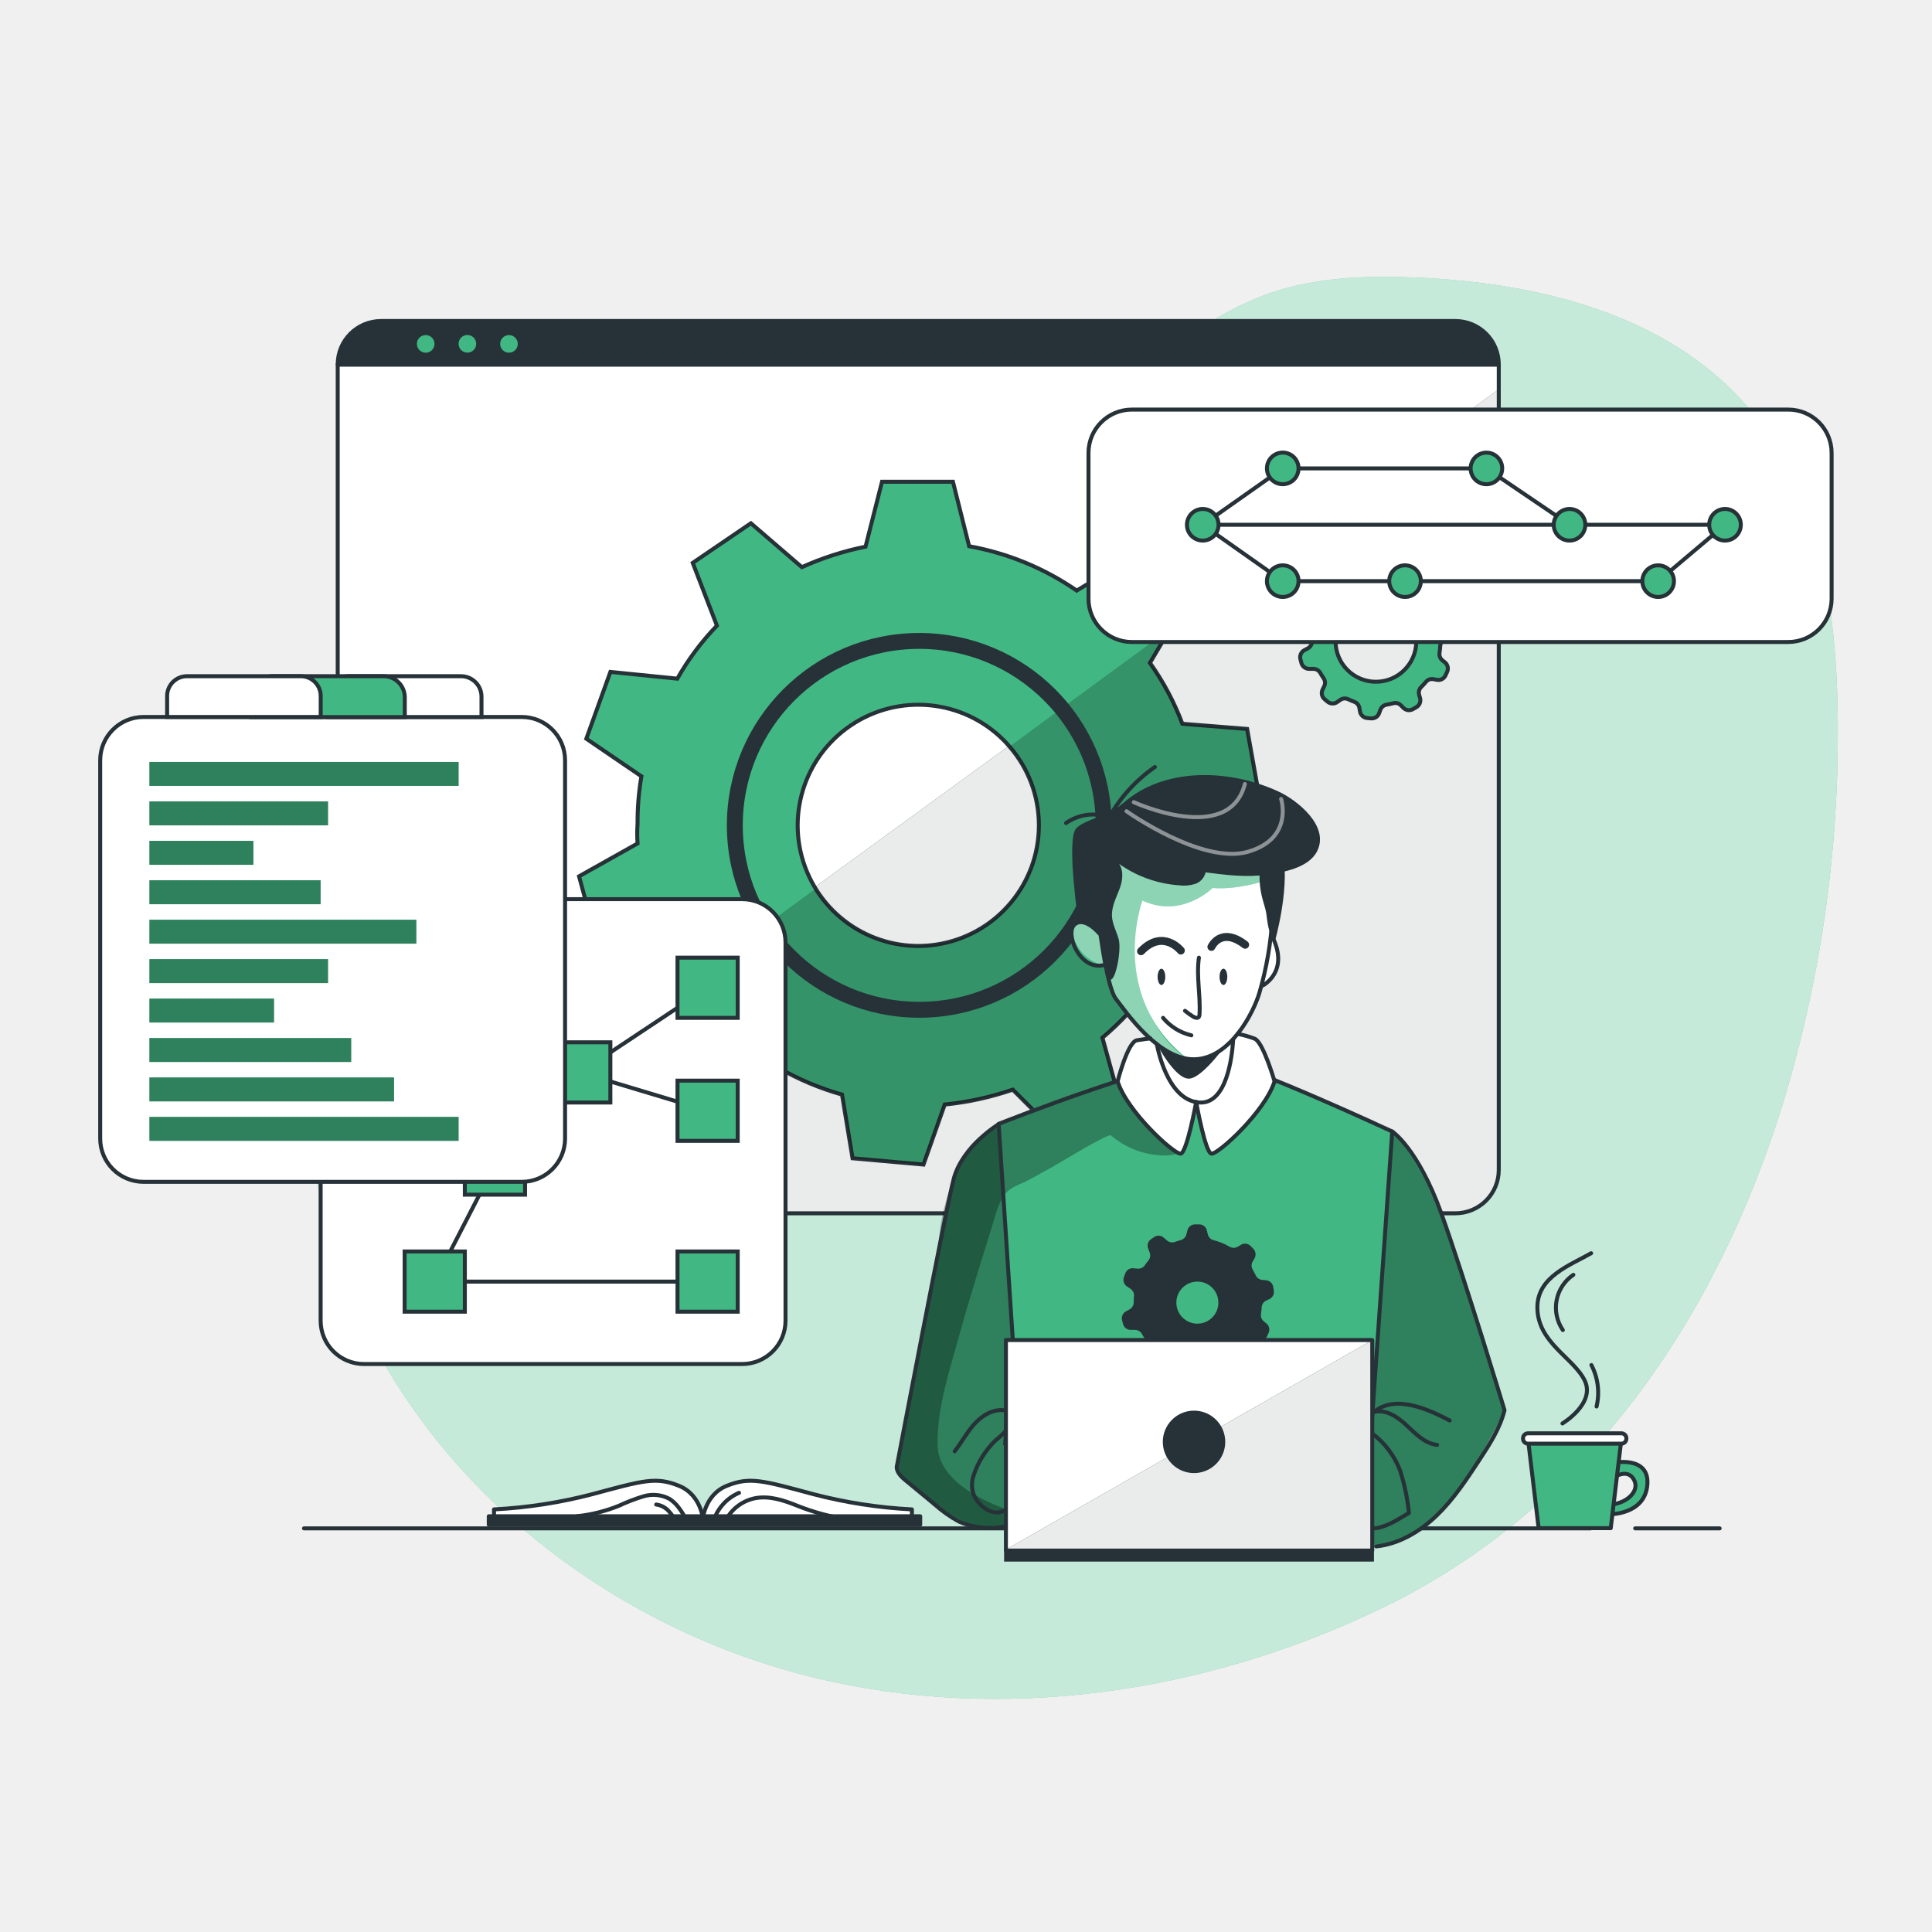
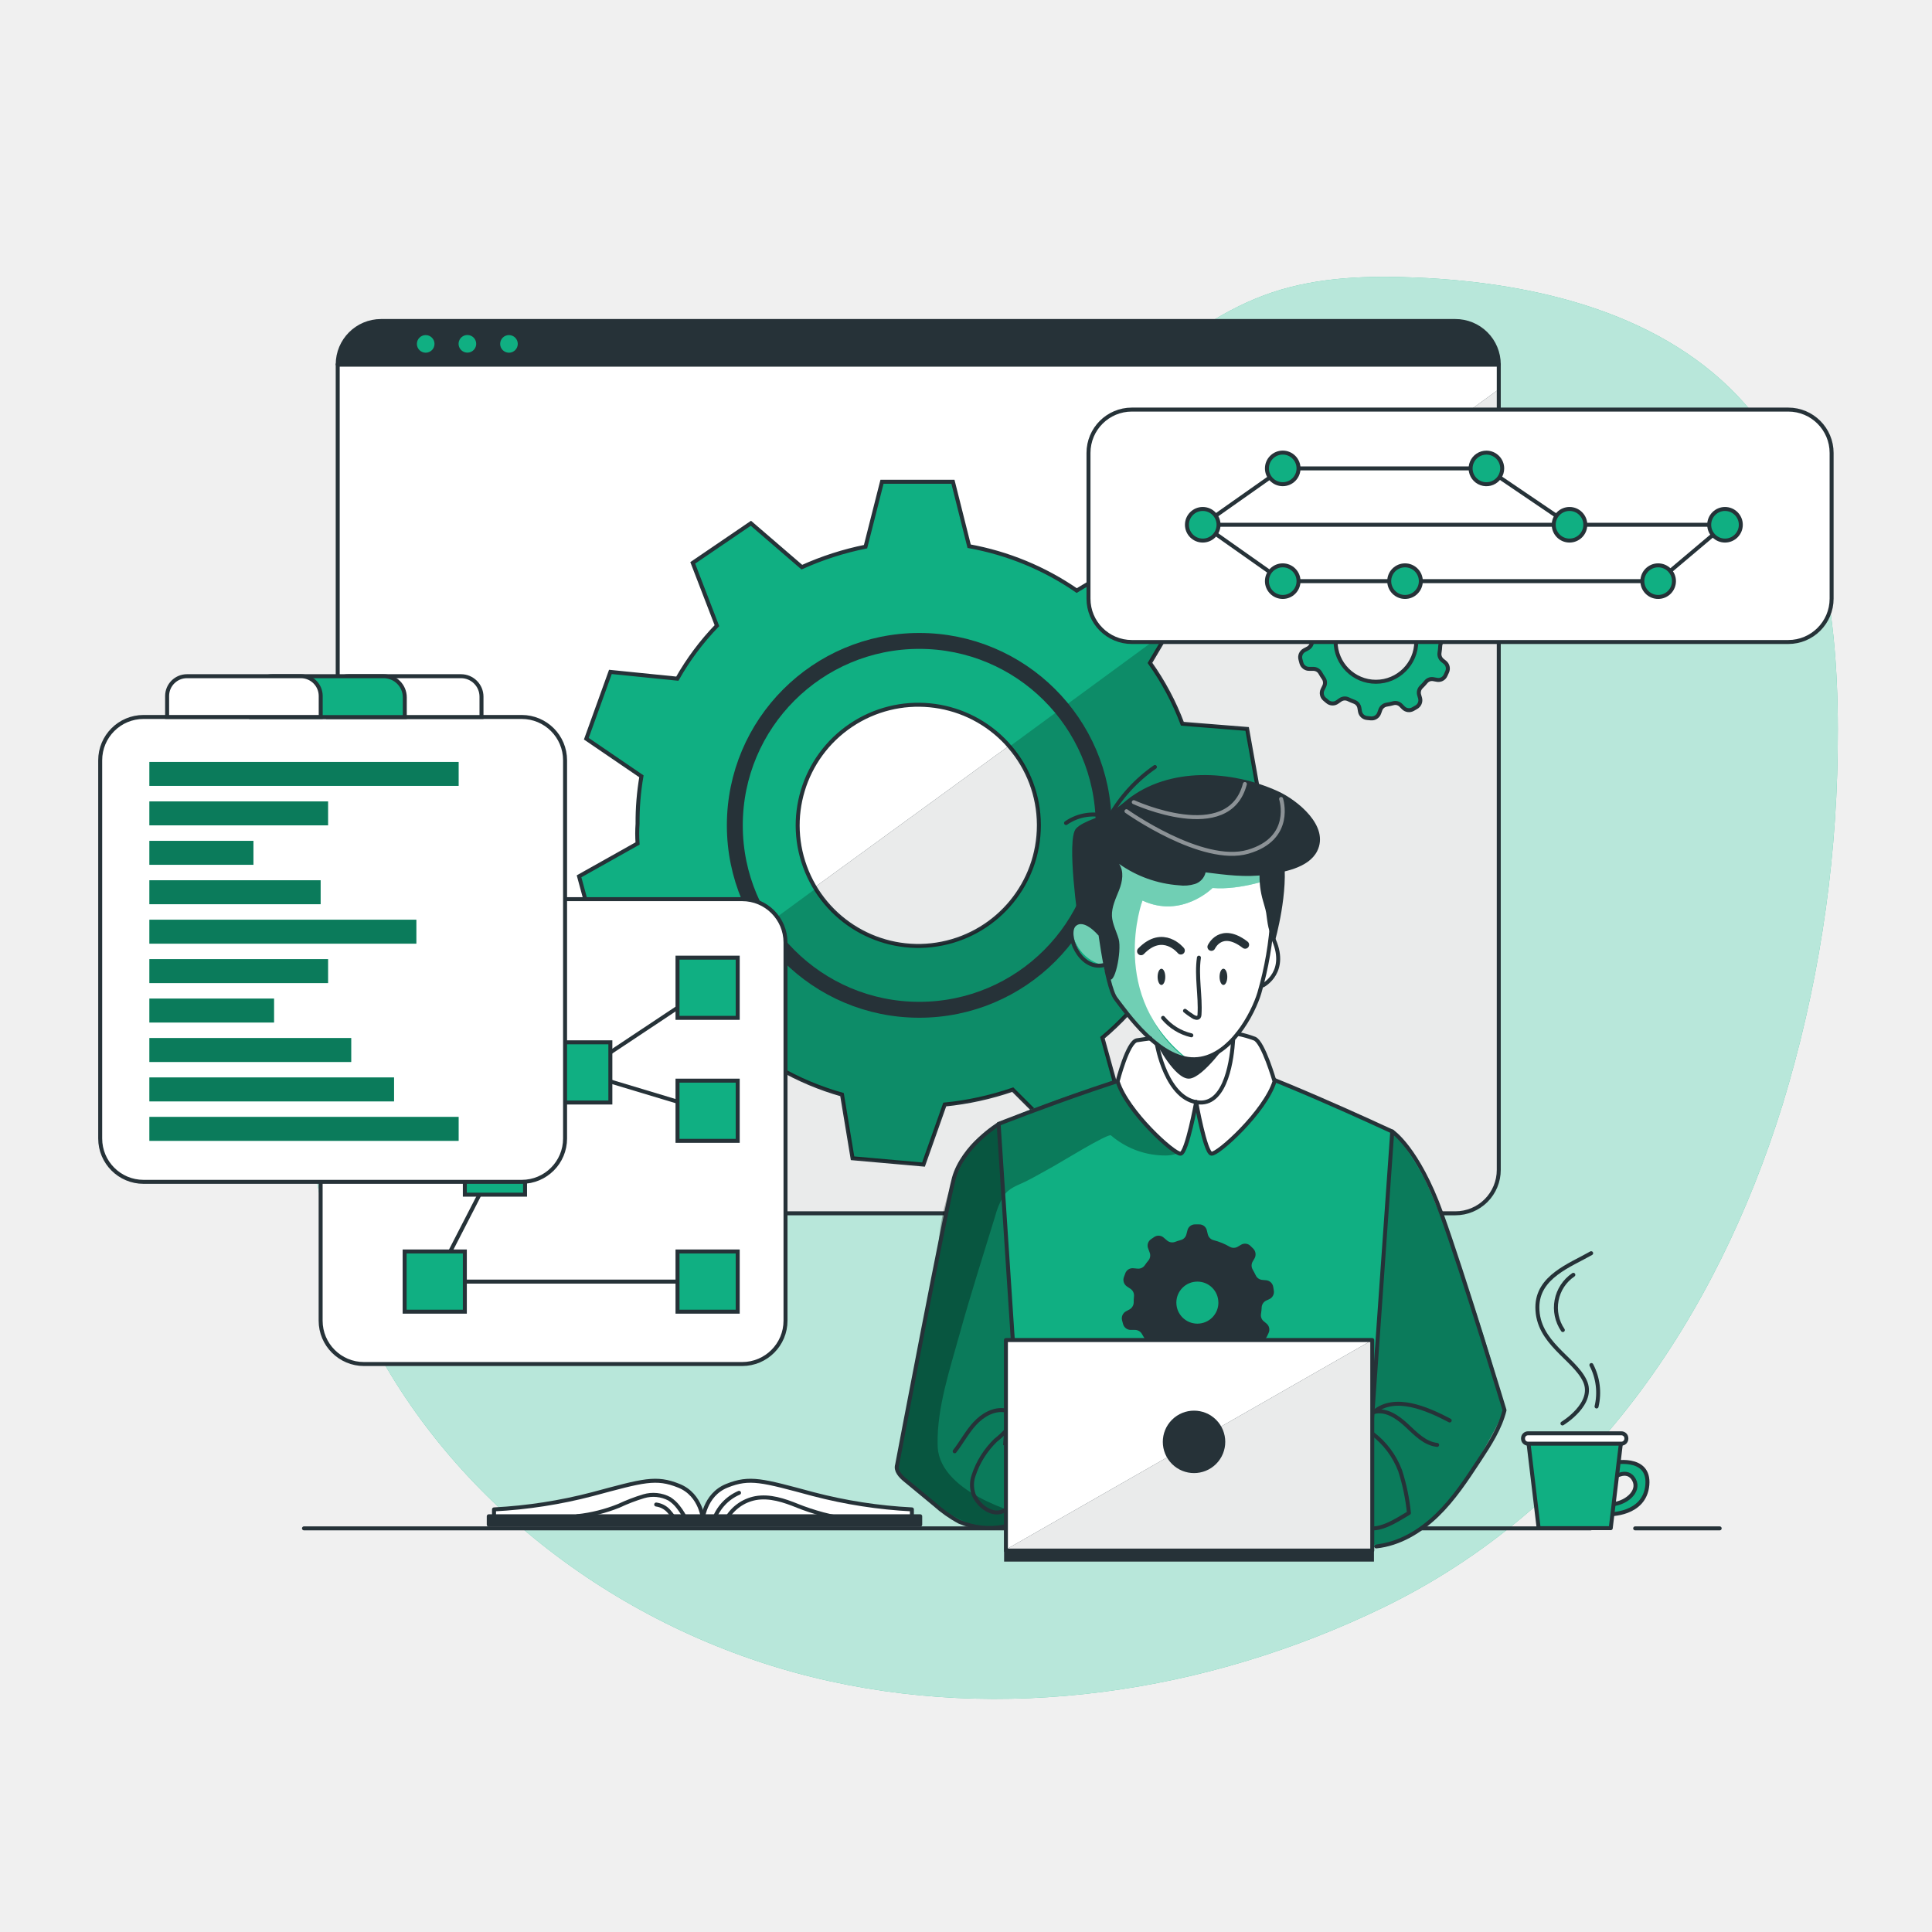
<svg xmlns="http://www.w3.org/2000/svg" viewBox="0 0 500 500">
  <g id="freepik--background-simple--inject-274">
-     <path d="M461.29,286a327.12,327.12,0,0,0,14.3-91.28c.5-31.86-3-66.31-24-90.19-20.62-23.35-53.71-31.33-84.84-32.69-12.61-.54-25.49-.18-37.46,3.82-24.17,8.08-41.11,29.51-62.55,43.29-41.39,26.6-97.31,23.45-137.1,52.39a114.69,114.69,0,0,0-26.24,27.15c-29,41.55-31.27,99.11-9.13,144.69S160.88,421.84,210.09,434,312.4,438.13,358,416C411.13,390.21,444.22,340.84,461.29,286Z" style="fill:#41B883" />
+     <path d="M461.29,286a327.12,327.12,0,0,0,14.3-91.28c.5-31.86-3-66.31-24-90.19-20.62-23.35-53.71-31.33-84.84-32.69-12.61-.54-25.49-.18-37.46,3.82-24.17,8.08-41.11,29.51-62.55,43.29-41.39,26.6-97.31,23.45-137.1,52.39a114.69,114.69,0,0,0-26.24,27.15c-29,41.55-31.27,99.11-9.13,144.69S160.88,421.84,210.09,434,312.4,438.13,358,416C411.13,390.21,444.22,340.84,461.29,286Z" style="fill:#10AF82" />
    <path d="M461.29,286a327.12,327.12,0,0,0,14.3-91.28c.5-31.86-3-66.31-24-90.19-20.62-23.35-53.71-31.33-84.84-32.69-12.61-.54-25.49-.18-37.46,3.82-24.17,8.08-41.11,29.51-62.55,43.29-41.39,26.6-97.31,23.45-137.1,52.39a114.69,114.69,0,0,0-26.24,27.15c-29,41.55-31.27,99.11-9.13,144.69S160.88,421.84,210.09,434,312.4,438.13,358,416C411.13,390.21,444.22,340.84,461.29,286Z" style="fill:#fff;opacity:0.7" />
  </g>
  <g id="freepik--Window--inject-274">
    <path d="M387.88,94.31V302.77A11.22,11.22,0,0,1,376.65,314h-278A11.21,11.21,0,0,1,87.4,302.77V94.31A11.22,11.22,0,0,1,98.62,83.08h278A11.22,11.22,0,0,1,387.88,94.31Z" style="fill:#fff" />
    <path d="M387.88,100.75v202A11.22,11.22,0,0,1,376.65,314h-278a11.1,11.1,0,0,1-3.12-.44Z" style="fill:#263238" />
    <path d="M387.88,100.75v202A11.22,11.22,0,0,1,376.65,314h-278a11.1,11.1,0,0,1-3.12-.44Z" style="fill:#fff;opacity:0.9" />
-     <path d="M310.81,213.6,326,206.76l-3.24-18.11L306,187.31a68.67,68.67,0,0,0-8.39-15.75l5.24-8.87,3.35-5.69-13-12.9-14.55,8.74a71.24,71.24,0,0,0-27.84-11.48l-4.19-16.68H228.26L224,141.48a77.09,77.09,0,0,0-16.48,5.3l-13.19-11.36-15.05,10.25,6.26,16.25a68.07,68.07,0,0,0-10.25,13.72l-17.32-1.75-6.23,17.29L166,200.91a70.22,70.22,0,0,0-1,12.29,36,36,0,0,0,0,5.09l-15.14,8.5,4.8,17.71h17.1a72.69,72.69,0,0,0,5.74,10.13q1.68,2.47,3.55,4.81l-7.38,15.25,14.13,11.85,13.63-10.21a71.77,71.77,0,0,0,16.48,6.95l2.73,16.48L239,301.39l5.5-15.54A77.67,77.67,0,0,0,262.1,282l11.65,11.64,15.95-9.2-4.39-15.88a71.86,71.86,0,0,0,12.28-13.26l16.16,2.9,7.78-16.66-12.7-10.24A73.29,73.29,0,0,0,310.81,213.6Zm-41.95,0a31.21,31.21,0,1,1-9.21-22.14c.56.56,1.11,1.14,1.61,1.75a31,31,0,0,1,7.6,20.19Z" style="fill:#41B883;stroke:#263238;stroke-miterlimit:10;stroke-width:1.029px" />
+     <path d="M310.81,213.6,326,206.76l-3.24-18.11L306,187.31a68.67,68.67,0,0,0-8.39-15.75l5.24-8.87,3.35-5.69-13-12.9-14.55,8.74a71.24,71.24,0,0,0-27.84-11.48l-4.19-16.68H228.26L224,141.48a77.09,77.09,0,0,0-16.48,5.3l-13.19-11.36-15.05,10.25,6.26,16.25a68.07,68.07,0,0,0-10.25,13.72l-17.32-1.75-6.23,17.29L166,200.91a70.22,70.22,0,0,0-1,12.29,36,36,0,0,0,0,5.09l-15.14,8.5,4.8,17.71h17.1a72.69,72.69,0,0,0,5.74,10.13q1.68,2.47,3.55,4.81l-7.38,15.25,14.13,11.85,13.63-10.21a71.77,71.77,0,0,0,16.48,6.95l2.73,16.48L239,301.39l5.5-15.54A77.67,77.67,0,0,0,262.1,282l11.65,11.64,15.95-9.2-4.39-15.88a71.86,71.86,0,0,0,12.28-13.26l16.16,2.9,7.78-16.66-12.7-10.24A73.29,73.29,0,0,0,310.81,213.6Zm-41.95,0a31.21,31.21,0,1,1-9.21-22.14c.56.56,1.11,1.14,1.61,1.75a31,31,0,0,1,7.6,20.19Z" style="fill:#10AF82;stroke:#263238;stroke-miterlimit:10;stroke-width:1.029px" />
    <path d="M308.83,231.25l12.7,10.24-7.78,16.66-16.16-2.9a71.86,71.86,0,0,1-12.28,13.26l4.39,15.88-15.95,9.2L262.1,282a77.67,77.67,0,0,1-17.62,3.9L239,301.39l-18.35-1.63-2.73-16.48a71.77,71.77,0,0,1-16.48-6.95l-13.63,10.21-14.13-11.85L181,259.44q-1.87-2.34-3.55-4.81L211.07,230a31.23,31.23,0,0,0,57.79-16.41v-.2a31,31,0,0,0-7.6-20.19l41.63-30.52-5.24,8.87A68.67,68.67,0,0,1,306,187.31l16.68,1.34L326,206.76l-15.15,6.84A73.29,73.29,0,0,1,308.83,231.25Z" style="opacity:0.2" />
-     <path d="M373.92,165.46l.76-.35a2.06,2.06,0,0,0,1.2-2.26l-.16-.93a2.06,2.06,0,0,0-1.89-1.72l-.92-.07A2.07,2.07,0,0,1,371.2,159c-.25-.53-.51-1-.8-1.53a2.05,2.05,0,0,1,0-2.06l.47-.8a2.1,2.1,0,0,0-.33-2.54l-.66-.66a2,2,0,0,0-2.55-.31l-.81.48a2.05,2.05,0,0,1-2.06,0,16.61,16.61,0,0,0-4.19-1.7,2.06,2.06,0,0,1-1.48-1.51l-.24-1a2.05,2.05,0,0,0-2.06-1.59h-.92a2.05,2.05,0,0,0-2.06,1.58l-.26,1a2.08,2.08,0,0,1-1.45,1.49c-.52.14-1,.3-1.51.48a2.06,2.06,0,0,1-2.06-.38l-.83-.71a2.06,2.06,0,0,0-2.53-.14l-.73.49a2.07,2.07,0,0,0-.77,2.48l.37,1a2.08,2.08,0,0,1-.32,2.06c-.33.39-.64.8-.93,1.22a2,2,0,0,1-1.91.89l-1-.1a2.06,2.06,0,0,0-2.17,1.37l-.33.91a2.06,2.06,0,0,0,.75,2.41l.95.67a2.06,2.06,0,0,1,.86,1.88,14.64,14.64,0,0,0-.08,1.62h0a2.15,2.15,0,0,1-1,1.75l-1,.53a2.06,2.06,0,0,0-1,2.38l.24.9a2.06,2.06,0,0,0,2.06,1.54h1a2.06,2.06,0,0,1,1.8,1c.28.49.58,1,.89,1.43a2.06,2.06,0,0,1,.16,2.06l-.42.87a2.06,2.06,0,0,0,.54,2.51l.71.6a2.06,2.06,0,0,0,2.57.09l.73-.51a2.06,2.06,0,0,1,2.06-.2c.52.25,1.05.48,1.6.68a2.05,2.05,0,0,1,1.31,1.59l.15.89a2.05,2.05,0,0,0,1.9,1.72l.94.09a2.07,2.07,0,0,0,2.14-1.39l.29-.81a2.08,2.08,0,0,1,1.6-1.35,14.8,14.8,0,0,0,1.73-.37,2,2,0,0,1,2,.55l.61.62a2.06,2.06,0,0,0,2.52.34l.82-.47a2.06,2.06,0,0,0,1-2.37l-.23-.81a2.07,2.07,0,0,1,.52-2.06,16.87,16.87,0,0,0,1.22-1.32,2,2,0,0,1,2-.7l.82.15a2,2,0,0,0,2.27-1.17l.39-.85a2.05,2.05,0,0,0-.58-2.51l-.62-.5a2.06,2.06,0,0,1-.76-1.92,16.33,16.33,0,0,0,.19-1.85A2.06,2.06,0,0,1,373.92,165.46Zm-7.39.54a10.44,10.44,0,1,1-10.44-10.44h0a10.41,10.41,0,0,1,10.42,10.37Z" style="fill:#41B883;stroke:#263238;stroke-miterlimit:10;stroke-width:1.029px" />
+     <path d="M373.92,165.46l.76-.35a2.06,2.06,0,0,0,1.2-2.26l-.16-.93a2.06,2.06,0,0,0-1.89-1.72l-.92-.07A2.07,2.07,0,0,1,371.2,159c-.25-.53-.51-1-.8-1.53a2.05,2.05,0,0,1,0-2.06l.47-.8a2.1,2.1,0,0,0-.33-2.54l-.66-.66a2,2,0,0,0-2.55-.31l-.81.48a2.05,2.05,0,0,1-2.06,0,16.61,16.61,0,0,0-4.19-1.7,2.06,2.06,0,0,1-1.48-1.51l-.24-1a2.05,2.05,0,0,0-2.06-1.59h-.92a2.05,2.05,0,0,0-2.06,1.58l-.26,1a2.08,2.08,0,0,1-1.45,1.49c-.52.14-1,.3-1.51.48a2.06,2.06,0,0,1-2.06-.38l-.83-.71a2.06,2.06,0,0,0-2.53-.14l-.73.49a2.07,2.07,0,0,0-.77,2.48l.37,1a2.08,2.08,0,0,1-.32,2.06c-.33.39-.64.8-.93,1.22a2,2,0,0,1-1.91.89l-1-.1a2.06,2.06,0,0,0-2.17,1.37l-.33.91a2.06,2.06,0,0,0,.75,2.41l.95.67a2.06,2.06,0,0,1,.86,1.88,14.64,14.64,0,0,0-.08,1.62h0a2.15,2.15,0,0,1-1,1.75l-1,.53a2.06,2.06,0,0,0-1,2.38l.24.9a2.06,2.06,0,0,0,2.06,1.54h1a2.06,2.06,0,0,1,1.8,1c.28.49.58,1,.89,1.43a2.06,2.06,0,0,1,.16,2.06l-.42.87a2.06,2.06,0,0,0,.54,2.51l.71.6a2.06,2.06,0,0,0,2.57.09l.73-.51a2.06,2.06,0,0,1,2.06-.2c.52.25,1.05.48,1.6.68a2.05,2.05,0,0,1,1.31,1.59l.15.89a2.05,2.05,0,0,0,1.9,1.72l.94.09a2.07,2.07,0,0,0,2.14-1.39l.29-.81a2.08,2.08,0,0,1,1.6-1.35,14.8,14.8,0,0,0,1.73-.37,2,2,0,0,1,2,.55l.61.62a2.06,2.06,0,0,0,2.52.34l.82-.47a2.06,2.06,0,0,0,1-2.37l-.23-.81a2.07,2.07,0,0,1,.52-2.06,16.87,16.87,0,0,0,1.22-1.32,2,2,0,0,1,2-.7l.82.15a2,2,0,0,0,2.27-1.17l.39-.85a2.05,2.05,0,0,0-.58-2.51l-.62-.5a2.06,2.06,0,0,1-.76-1.92,16.33,16.33,0,0,0,.19-1.85A2.06,2.06,0,0,1,373.92,165.46Zm-7.39.54a10.44,10.44,0,1,1-10.44-10.44h0a10.41,10.41,0,0,1,10.42,10.37Z" style="fill:#10AF82;stroke:#263238;stroke-miterlimit:10;stroke-width:1.029px" />
    <path d="M387.88,94.31v.57H87.4v-.57A11.22,11.22,0,0,1,98.62,83.08h278A11.22,11.22,0,0,1,387.88,94.31Z" style="fill:#263238" />
    <path d="M387.88,94.31V302.77A11.22,11.22,0,0,1,376.65,314h-278A11.22,11.22,0,0,1,87.4,302.77V94.31A11.22,11.22,0,0,1,98.62,83.08h278A11.22,11.22,0,0,1,387.88,94.31Z" style="fill:none;stroke:#263238;stroke-linecap:round;stroke-linejoin:round;stroke-width:1.029px" />
    <line x1="87.4" y1="94.31" x2="387.88" y2="94.31" style="fill:none;stroke:#263238;stroke-linecap:round;stroke-linejoin:round;stroke-width:1.029px" />
-     <path d="M112.45,89a2.28,2.28,0,1,1-2.28-2.28A2.28,2.28,0,0,1,112.45,89Z" style="fill:#41B883" />
-     <path d="M123.24,89A2.28,2.28,0,1,1,121,86.7,2.28,2.28,0,0,1,123.24,89Z" style="fill:#41B883" />
-     <path d="M134,89a2.28,2.28,0,1,1-2.28-2.28A2.28,2.28,0,0,1,134,89Z" style="fill:#41B883" />
+     <path d="M112.45,89a2.28,2.28,0,1,1-2.28-2.28A2.28,2.28,0,0,1,112.45,89Z" style="fill:#10AF82" />
+     <path d="M123.24,89A2.28,2.28,0,1,1,121,86.7,2.28,2.28,0,0,1,123.24,89Z" style="fill:#10AF82" />
+     <path d="M134,89a2.28,2.28,0,1,1-2.28-2.28A2.28,2.28,0,0,1,134,89Z" style="fill:#10AF82" />
    <path d="M285.63,213.6a47.73,47.73,0,1,1-47.73-47.73h0a47.73,47.73,0,0,1,47.73,47.43Z" style="fill:none;stroke:#263238;stroke-miterlimit:10;stroke-width:4.117px" />
  </g>
  <g id="freepik--Graphics--inject-274">
    <rect x="281.7" y="106" width="192.32" height="60.15" rx="11.22" style="fill:#fff;stroke:#263238;stroke-miterlimit:10;stroke-width:1.029px" />
    <line x1="315.36" y1="135.81" x2="446.43" y2="135.81" style="fill:none;stroke:#263238;stroke-miterlimit:10;stroke-width:1.029px" />
    <polyline points="311.27 135.81 331.97 121.22 384.69 121.22 406.2 135.81" style="fill:none;stroke:#263238;stroke-miterlimit:10;stroke-width:1.029px" />
-     <path d="M410.28,135.81a4.09,4.09,0,1,1-4.08-4.09A4.09,4.09,0,0,1,410.28,135.81Z" style="fill:#41B883;stroke:#263238;stroke-miterlimit:10;stroke-width:1.029px" />
-     <circle cx="331.97" cy="121.22" r="4.09" style="fill:#41B883;stroke:#263238;stroke-miterlimit:10;stroke-width:1.029px" />
-     <path d="M388.77,121.22a4.09,4.09,0,1,1-4.08-4.08A4.09,4.09,0,0,1,388.77,121.22Z" style="fill:#41B883;stroke:#263238;stroke-miterlimit:10;stroke-width:1.029px" />
+     <path d="M410.28,135.81a4.09,4.09,0,1,1-4.08-4.09A4.09,4.09,0,0,1,410.28,135.81Z" style="fill:#10AF82;stroke:#263238;stroke-miterlimit:10;stroke-width:1.029px" />
+     <circle cx="331.97" cy="121.22" r="4.09" style="fill:#10AF82;stroke:#263238;stroke-miterlimit:10;stroke-width:1.029px" />
+     <path d="M388.77,121.22a4.09,4.09,0,1,1-4.08-4.08A4.09,4.09,0,0,1,388.77,121.22Z" style="fill:#10AF82;stroke:#263238;stroke-miterlimit:10;stroke-width:1.029px" />
    <polyline points="311.27 135.81 331.97 150.4 429.13 150.4 446.43 135.81" style="fill:none;stroke:#263238;stroke-miterlimit:10;stroke-width:1.029px" />
-     <path d="M367.71,150.4a4.09,4.09,0,1,1-4.09-4.09A4.09,4.09,0,0,1,367.71,150.4Z" style="fill:#41B883;stroke:#263238;stroke-miterlimit:10;stroke-width:1.029px" />
-     <path d="M336.06,150.4a4.09,4.09,0,1,1-4.09-4.09A4.09,4.09,0,0,1,336.06,150.4Z" style="fill:#41B883;stroke:#263238;stroke-miterlimit:10;stroke-width:1.029px" />
-     <path d="M433.22,150.4a4.09,4.09,0,1,1-4.09-4.09A4.09,4.09,0,0,1,433.22,150.4Z" style="fill:#41B883;stroke:#263238;stroke-miterlimit:10;stroke-width:1.029px" />
-     <circle cx="446.43" cy="135.81" r="4.09" style="fill:#41B883;stroke:#263238;stroke-miterlimit:10;stroke-width:1.029px" />
-     <path d="M315.36,135.81a4.09,4.09,0,1,1-4.08-4.09A4.09,4.09,0,0,1,315.36,135.81Z" style="fill:#41B883;stroke:#263238;stroke-miterlimit:10;stroke-width:1.029px" />
+     <path d="M367.71,150.4a4.09,4.09,0,1,1-4.09-4.09A4.09,4.09,0,0,1,367.71,150.4Z" style="fill:#10AF82;stroke:#263238;stroke-miterlimit:10;stroke-width:1.029px" />
+     <path d="M336.06,150.4a4.09,4.09,0,1,1-4.09-4.09A4.09,4.09,0,0,1,336.06,150.4Z" style="fill:#10AF82;stroke:#263238;stroke-miterlimit:10;stroke-width:1.029px" />
+     <path d="M433.22,150.4a4.09,4.09,0,1,1-4.09-4.09A4.09,4.09,0,0,1,433.22,150.4Z" style="fill:#10AF82;stroke:#263238;stroke-miterlimit:10;stroke-width:1.029px" />
+     <circle cx="446.43" cy="135.81" r="4.09" style="fill:#10AF82;stroke:#263238;stroke-miterlimit:10;stroke-width:1.029px" />
+     <path d="M315.36,135.81a4.09,4.09,0,1,1-4.08-4.09A4.09,4.09,0,0,1,315.36,135.81Z" style="fill:#10AF82;stroke:#263238;stroke-miterlimit:10;stroke-width:1.029px" />
    <rect x="82.98" y="232.7" width="120.31" height="120.31" rx="11.22" style="fill:#fff;stroke:#263238;stroke-miterlimit:10;stroke-width:1.029px" />
    <polyline points="128.09 301.39 112.51 331.68 183.13 331.68" style="fill:none;stroke:#263238;stroke-linecap:round;stroke-linejoin:round;stroke-width:1.029px" />
    <polyline points="183.13 255.63 150.17 277.54 183.13 287.46" style="fill:none;stroke:#263238;stroke-linecap:round;stroke-linejoin:round;stroke-width:1.029px" />
-     <rect x="175.34" y="247.84" width="15.58" height="15.58" style="fill:#41B883;stroke:#263238;stroke-miterlimit:10;stroke-width:1.029px" />
-     <rect x="175.34" y="279.67" width="15.58" height="15.58" style="fill:#41B883;stroke:#263238;stroke-miterlimit:10;stroke-width:1.029px" />
-     <rect x="142.38" y="269.75" width="15.58" height="15.58" style="fill:#41B883;stroke:#263238;stroke-miterlimit:10;stroke-width:1.029px" />
-     <rect x="120.3" y="293.6" width="15.58" height="15.58" style="fill:#41B883;stroke:#263238;stroke-miterlimit:10;stroke-width:1.029px" />
-     <rect x="104.72" y="323.88" width="15.58" height="15.58" style="fill:#41B883;stroke:#263238;stroke-miterlimit:10;stroke-width:1.029px" />
-     <rect x="175.34" y="323.88" width="15.58" height="15.58" style="fill:#41B883;stroke:#263238;stroke-miterlimit:10;stroke-width:1.029px" />
+     <rect x="175.34" y="247.84" width="15.58" height="15.58" style="fill:#10AF82;stroke:#263238;stroke-miterlimit:10;stroke-width:1.029px" />
+     <rect x="175.34" y="279.67" width="15.58" height="15.58" style="fill:#10AF82;stroke:#263238;stroke-miterlimit:10;stroke-width:1.029px" />
+     <rect x="142.38" y="269.75" width="15.58" height="15.58" style="fill:#10AF82;stroke:#263238;stroke-miterlimit:10;stroke-width:1.029px" />
+     <rect x="120.3" y="293.6" width="15.58" height="15.58" style="fill:#10AF82;stroke:#263238;stroke-miterlimit:10;stroke-width:1.029px" />
+     <rect x="104.72" y="323.88" width="15.58" height="15.58" style="fill:#10AF82;stroke:#263238;stroke-miterlimit:10;stroke-width:1.029px" />
+     <rect x="175.34" y="323.88" width="15.58" height="15.58" style="fill:#10AF82;stroke:#263238;stroke-miterlimit:10;stroke-width:1.029px" />
    <rect x="25.93" y="185.55" width="120.31" height="120.31" rx="11.22" style="fill:#fff;stroke:#263238;stroke-miterlimit:10;stroke-width:1.029px" />
-     <rect x="38.66" y="197.19" width="80.03" height="6.2" style="fill:#41B883" />
-     <rect x="38.66" y="207.4" width="46.24" height="6.2" style="fill:#41B883" />
-     <rect x="38.66" y="217.61" width="26.93" height="6.2" style="fill:#41B883" />
-     <rect x="38.66" y="227.81" width="44.32" height="6.2" style="fill:#41B883" />
-     <rect x="38.66" y="238.02" width="69.09" height="6.2" style="fill:#41B883" />
-     <rect x="38.66" y="248.22" width="46.24" height="6.2" style="fill:#41B883" />
-     <rect x="38.66" y="258.43" width="32.26" height="6.2" style="fill:#41B883" />
-     <rect x="38.66" y="268.64" width="52.23" height="6.2" style="fill:#41B883" />
-     <rect x="38.66" y="278.84" width="63.32" height="6.2" style="fill:#41B883" />
-     <rect x="38.66" y="289.05" width="80.03" height="6.2" style="fill:#41B883" />
+     <rect x="38.66" y="197.19" width="80.03" height="6.2" style="fill:#10AF82" />
+     <rect x="38.66" y="207.4" width="46.24" height="6.2" style="fill:#10AF82" />
+     <rect x="38.66" y="217.61" width="26.93" height="6.2" style="fill:#10AF82" />
+     <rect x="38.66" y="227.81" width="44.32" height="6.2" style="fill:#10AF82" />
+     <rect x="38.66" y="238.02" width="69.09" height="6.2" style="fill:#10AF82" />
+     <rect x="38.66" y="248.22" width="46.24" height="6.2" style="fill:#10AF82" />
+     <rect x="38.66" y="258.43" width="32.26" height="6.2" style="fill:#10AF82" />
+     <rect x="38.66" y="268.64" width="52.23" height="6.2" style="fill:#10AF82" />
+     <rect x="38.66" y="278.84" width="63.32" height="6.2" style="fill:#10AF82" />
+     <rect x="38.66" y="289.05" width="80.03" height="6.2" style="fill:#10AF82" />
    <rect x="38.66" y="197.19" width="80.03" height="6.2" style="opacity:0.3" />
    <rect x="38.66" y="207.4" width="46.24" height="6.2" style="opacity:0.3" />
    <rect x="38.66" y="217.61" width="26.93" height="6.2" style="opacity:0.3" />
    <rect x="38.66" y="227.81" width="44.32" height="6.2" style="opacity:0.3" />
    <rect x="38.66" y="238.02" width="69.09" height="6.2" style="opacity:0.3" />
    <rect x="38.66" y="248.22" width="46.24" height="6.2" style="opacity:0.3" />
    <rect x="38.66" y="258.43" width="32.26" height="6.2" style="opacity:0.3" />
    <rect x="38.66" y="268.64" width="52.23" height="6.2" style="opacity:0.3" />
    <rect x="38.66" y="278.84" width="63.32" height="6.2" style="opacity:0.3" />
    <rect x="38.66" y="289.05" width="80.03" height="6.2" style="opacity:0.3" />
    <path d="M90.19,175h29.12a5.3,5.3,0,0,1,5.3,5.3v5.27a0,0,0,0,1,0,0H84.89a0,0,0,0,1,0,0v-5.27A5.3,5.3,0,0,1,90.19,175Z" style="fill:#fff;stroke:#263238;stroke-miterlimit:10;stroke-width:1.029px" />
-     <path d="M70.5,175H99.28a5.48,5.48,0,0,1,5.48,5.48v5.1a0,0,0,0,1,0,0H65a0,0,0,0,1,0,0v-5.1A5.48,5.48,0,0,1,70.5,175Z" style="fill:#41B883;stroke:#263238;stroke-miterlimit:10;stroke-width:1.029px" />
+     <path d="M70.5,175H99.28a5.48,5.48,0,0,1,5.48,5.48v5.1a0,0,0,0,1,0,0H65a0,0,0,0,1,0,0v-5.1A5.48,5.48,0,0,1,70.5,175Z" style="fill:#10AF82;stroke:#263238;stroke-miterlimit:10;stroke-width:1.029px" />
    <path d="M48.37,175H77.85A5.13,5.13,0,0,1,83,180.1v5.45a0,0,0,0,1,0,0H43.25a0,0,0,0,1,0,0V180.1A5.13,5.13,0,0,1,48.37,175Z" style="fill:#fff;stroke:#263238;stroke-miterlimit:10;stroke-width:1.029px" />
  </g>
  <g id="freepik--Table--inject-274">
    <line x1="423.18" y1="395.54" x2="445.05" y2="395.54" style="fill:none;stroke:#263238;stroke-linecap:round;stroke-linejoin:round;stroke-width:1.029px" />
    <line x1="78.67" y1="395.54" x2="411.67" y2="395.54" style="fill:none;stroke:#263238;stroke-linecap:round;stroke-linejoin:round;stroke-width:1.029px" />
    <g id="freepik--Coffee--inject-189--inject-274">
-       <path d="M417.18,382.73s3.87-3.17,5.72.29c1.59,3-2.22,6.35-6.57,6.35v2.53s9.32.25,10-7.6-9.19-5.68-9.19-5.68Z" style="fill:#41B883;stroke:#263238;stroke-linecap:round;stroke-linejoin:round;stroke-width:1.029px" />
-       <polygon points="416.86 395.49 398.2 395.49 395.4 372.06 419.66 372.06 416.86 395.49" style="fill:#41B883;stroke:#263238;stroke-linecap:round;stroke-linejoin:round;stroke-width:1.029px" />
+       <path d="M417.18,382.73s3.87-3.17,5.72.29c1.59,3-2.22,6.35-6.57,6.35v2.53s9.32.25,10-7.6-9.19-5.68-9.19-5.68Z" style="fill:#10AF82;stroke:#263238;stroke-linecap:round;stroke-linejoin:round;stroke-width:1.029px" />
+       <polygon points="416.86 395.49 398.2 395.49 395.4 372.06 419.66 372.06 416.86 395.49" style="fill:#10AF82;stroke:#263238;stroke-linecap:round;stroke-linejoin:round;stroke-width:1.029px" />
      <rect x="394.16" y="370.94" width="26.74" height="2.68" rx="1.28" style="fill:#fff;stroke:#263238;stroke-linecap:round;stroke-linejoin:round;stroke-width:1.029px" />
    </g>
    <path d="M404.36,368.39s8.58-5.15,5.78-11.06-12.27-9.8-12.27-19c0-7.92,8.42-10.85,13.92-14" style="fill:none;stroke:#263238;stroke-linecap:round;stroke-linejoin:round;stroke-width:1.029px" />
    <path d="M407.18,329.92a10.27,10.27,0,0,0-2.72,14.3" style="fill:none;stroke:#263238;stroke-linecap:round;stroke-linejoin:round;stroke-width:1.029px" />
    <path d="M411.85,353.27A15.51,15.51,0,0,1,413.19,364" style="fill:none;stroke:#263238;stroke-linecap:round;stroke-linejoin:round;stroke-width:1.029px" />
    <path d="M182,393.6s-.39-6.72-6.32-9.09-9.1-1.39-22.33,2.17a126.49,126.49,0,0,1-25.5,3.95v3Z" style="fill:#fff;stroke:#263238;stroke-linecap:round;stroke-linejoin:round;stroke-width:1.029px" />
    <path d="M181.81,393.6s.39-6.72,6.32-9.09,9.09-1.39,22.33,2.17A126.28,126.28,0,0,0,236,390.63v3Z" style="fill:#fff;stroke:#263238;stroke-linecap:round;stroke-linejoin:round;stroke-width:1.029px" />
    <rect x="126.49" y="392.41" width="111.66" height="2.17" style="fill:#263238;stroke:#263238;stroke-linecap:round;stroke-linejoin:round;stroke-width:1.029px" />
    <path d="M184.69,393.48a11.89,11.89,0,0,1,6.57-7.14" style="fill:none;stroke:#263238;stroke-linecap:round;stroke-linejoin:round;stroke-width:1.029px" />
    <path d="M188.07,393a11,11,0,0,1,7.43-5.28c3.69-.68,7.45.59,10.93,2S216,393,219.72,393" style="fill:none;stroke:#263238;stroke-linecap:round;stroke-linejoin:round;stroke-width:1.029px" />
    <path d="M149.4,392.39a40.34,40.34,0,0,0,10.77-2.7,47.15,47.15,0,0,1,6.42-2.46,8.87,8.87,0,0,1,6.66.67,9.1,9.1,0,0,1,2.29,2.13,16,16,0,0,1,2.17,3.65" style="fill:none;stroke:#263238;stroke-linecap:round;stroke-linejoin:round;stroke-width:1.029px" />
    <path d="M169.82,389.37A5.29,5.29,0,0,1,173,391a16.1,16.1,0,0,1,2.11,2.94" style="fill:none;stroke:#263238;stroke-linecap:round;stroke-linejoin:round;stroke-width:1.029px" />
  </g>
  <g id="freepik--Character--inject-274">
-     <path d="M266.6,392.52a33.09,33.09,0,0,1-13,3c-6.92,0-21-14.3-21-14.3s-.51-1.54.59-7.3,11.44-58.61,11.44-58.61,1.22-12.3,8.21-19.85,20.71-10.24,20.71-10.24,30.34-13.21,47.36-9.13c17,6.75,35.57,13.61,41.77,18.93s21.44,48,26.72,69.92c0,0-11.63,24.71-22.48,31.65s-37,4.68-37,4.68Z" style="fill:#41B883" />
+     <path d="M266.6,392.52a33.09,33.09,0,0,1-13,3c-6.92,0-21-14.3-21-14.3s-.51-1.54.59-7.3,11.44-58.61,11.44-58.61,1.22-12.3,8.21-19.85,20.71-10.24,20.71-10.24,30.34-13.21,47.36-9.13c17,6.75,35.57,13.61,41.77,18.93s21.44,48,26.72,69.92c0,0-11.63,24.71-22.48,31.65s-37,4.68-37,4.68Z" style="fill:#10AF82" />
    <path d="M262.75,349.57l-4.39-58.25a19.12,19.12,0,0,0-11.49,13.59c-2.27,10.42-16,74.55-14.3,76.33s10.65,9.45,10.65,9.45,9.65,8.25,19.53,3.32S262.75,349.57,262.75,349.57Z" style="opacity:0.3" />
    <path d="M306.31,296.72c-.51,1.74-2.7,2.3-4.52,2.32a21.54,21.54,0,0,1-14.27-5.2c-.72-.63-13.59,7.32-15.07,8.11-2.34,1.26-4.63,2.64-7,3.81-2.22,1.09-4.32,1.63-5.77,3.83a19.76,19.76,0,0,0-2.15,5.2c-3.12,10.22-6.41,20.41-9.25,30.7-2.46,8.91-5.77,18.77-5.63,28.12a14.83,14.83,0,0,0,.14,2c2,11.95,23.82,16.91,23.82,16.91s-7.72,4.73-13,3-17.62-8.79-21.51-15.39l10.71-56s-.13-27,19.33-35,27.1-9.23,27.1-9.23Z" style="opacity:0.3" />
    <path d="M378.12,384.81s8.5-9.39,11.25-19.85c0,0-13-42.94-16.38-51s-8.85-17.21-12.68-21.13l-6.22,88.38-1.31,18.6s7,.29,11.85-2S378.12,384.81,378.12,384.81Z" style="opacity:0.3" />
    <path d="M352.78,399.84l7.53-107s-36.46-17-46-18.62-55.87,16.64-55.87,16.64l6.74,102.62" style="fill:none;stroke:#263238;stroke-linecap:round;stroke-linejoin:round;stroke-width:1.029px" />
    <path d="M287.06,222l-3.74,17.95s-4.8-3.39-5.82.44,2.1,9.1,8.13,9.39c0,0,1.64,8.13,7,13.65a99.72,99.72,0,0,0,8,7.64s2.11,13.63,9,14.15,8.23-5.68,9.62-14.3c0,0,5.95-10.32,7.69-15.9,0,0,7.3-5.09,2.43-12.52,0,0,2.41-17.77-1.78-20.77S294.37,220.26,287.06,222Z" style="fill:#fff" />
    <path d="M309.29,286.64s-2.31,11.64-3.75,11.93-7.14-5.15-12.12-11.93-4.21-6.79-4.21-6.79,2.31-8.9,4.21-10.2,8.75-1.14,8.75-1.14l15-.57s5-.71,8.09,1.28,4.59,10.63,4.59,10.63-9,16.59-16.34,18.72A109.11,109.11,0,0,1,309.29,286.64Z" style="fill:#fff" />
    <line x1="260.12" y1="374.04" x2="262.11" y2="346.12" style="fill:none;stroke:#263238;stroke-miterlimit:10;stroke-width:1.029px" />
-     <path d="M329.85,227.14s-8.52,3.3-16.05,2.67c0,0-7.95,8-18.13,3.25,0,0-9.18,24.86,11.87,41.12a36,36,0,0,1-21.91-24.41s-6,.93-8.13-8c0,0-1.73-3.45,6.16-3.47l-.34-17.3,20.27,4.07,14.55-2.13Z" style="fill:#41B883" />
+     <path d="M329.85,227.14s-8.52,3.3-16.05,2.67c0,0-7.95,8-18.13,3.25,0,0-9.18,24.86,11.87,41.12a36,36,0,0,1-21.91-24.41s-6,.93-8.13-8c0,0-1.73-3.45,6.16-3.47l-.34-17.3,20.27,4.07,14.55-2.13Z" style="fill:#10AF82" />
    <path d="M329.85,227.14s-8.52,3.3-16.05,2.67c0,0-7.95,8-18.13,3.25,0,0-7.42,26.62,11,40.67,0,0-16.71-5.79-21.05-24,0,0-5.94-.63-8.13-8,0,0-1.73-3.45,6.16-3.47l-.34-17.3,20.27,4.07,14.55-2.13Z" style="fill:#fff;opacity:0.4" />
    <path d="M306.68,261.6a21.61,21.61,0,0,0,2.07,1.48c.47.3,1.18.54,1.51.1a1.11,1.11,0,0,0,.17-.6c.3-4.91-.85-9.87-.15-14.74" style="fill:none;stroke:#263238;stroke-linecap:round;stroke-linejoin:round;stroke-width:1.029px" />
    <path d="M313.51,245.05s2.44-5.38,8.73-.55" style="fill:none;stroke:#263238;stroke-linecap:round;stroke-linejoin:round;stroke-width:2.059px" />
    <path d="M305.6,246s-4.6-5.72-10.3.18" style="fill:none;stroke:#263238;stroke-linecap:round;stroke-linejoin:round;stroke-width:2.059px" />
    <path d="M299.39,270.21s2.45,14.67,11.09,15.12c7,.36,8.38-11.77,8.65-16.11" style="fill:none;stroke:#263238;stroke-linecap:round;stroke-linejoin:round;stroke-width:1.029px" />
    <path d="M284.5,241.58s-3.81-4.55-6.39-2.33,1.29,12,7.52,10.52" style="fill:none;stroke:#263238;stroke-linecap:round;stroke-linejoin:round;stroke-width:1.029px" />
    <path d="M301,263.42a13.46,13.46,0,0,0,7.32,4.52" style="fill:none;stroke:#263238;stroke-linecap:round;stroke-linejoin:round;stroke-width:1.029px" />
    <ellipse cx="300.58" cy="252.81" rx="0.99" ry="2.1" style="fill:#263238" />
    <path d="M317.62,252.81c0,1.16-.45,2.1-1,2.1s-1-.94-1-2.1.44-2.11,1-2.11S317.62,251.65,317.62,252.81Z" style="fill:#263238" />
    <path d="M309.57,285.21s-2.4,13.07-4,13.36-13.91-10.87-16.33-18.72c0,0,2.6-10.26,5-10.63,1.13-.18,2.43-.35,3.46-.48" style="fill:none;stroke:#263238;stroke-linecap:round;stroke-linejoin:round;stroke-width:1.029px" />
    <path d="M309.57,285.21s2.32,13.07,3.94,13.36,13.92-10.87,16.34-18.72c0,0-2.94-10.19-5.17-11.05a27.52,27.52,0,0,0-4.38-1.24" style="fill:none;stroke:#263238;stroke-linecap:round;stroke-linejoin:round;stroke-width:1.029px" />
    <path d="M286.81,253.06c1.58,2.74,3.54-6.91,2.71-10-.56-2-1.65-3.94-1.75-6-.1-2.34,1-4.53,1.86-6.72s1.31-4.8,0-6.76a30.57,30.57,0,0,0,15.42,5.53,9.69,9.69,0,0,0,4.22-.34,4.14,4.14,0,0,0,2.74-3c5.2.66,10.35,1.34,15.53.63,4.35-.59,11.11-1.69,13.34-6.13,3.27-6.48-5.15-13.21-10.12-15.48-12-5.49-28.22-6.42-39.06,2.2a39.6,39.6,0,0,1-3.49,2.7c-2.39,1.5-7.83,2.66-9.74,4.75-2.56,2.81.65,24.51.65,24.51s4.18-1.94,5.9,4.53C286.22,247.84,285.21,250.3,286.81,253.06Z" style="fill:#263238" />
    <path d="M326.13,225a4.85,4.85,0,0,0-.14.82,22.47,22.47,0,0,0,.87,7.29c.27,1.06.66,2.09.83,3.17.4,2.57.4,5.05,2.3,7.14,0,0,3.64-12.73,2.17-21.83-.17-1-.5-3.7-2.11-3.21-1.18.36-2,2.38-2.52,3.36A16.86,16.86,0,0,0,326.13,225Z" style="fill:#263238" />
    <path d="M275.89,213a12.36,12.36,0,0,1,11.17-1.5,39.1,39.1,0,0,1,11.83-13" style="fill:none;stroke:#263238;stroke-linecap:round;stroke-linejoin:round;stroke-width:1.029px" />
    <path d="M291.53,209.94s19.6,13.94,31.47,10.49,8.55-13.66,8.55-13.66" style="fill:none;stroke:#fff;stroke-linecap:round;stroke-linejoin:round;stroke-width:1.029px;opacity:0.47" />
    <path d="M293.42,207.6s24.61,11.31,28.75-4.7" style="fill:none;stroke:#fff;stroke-linecap:round;stroke-linejoin:round;stroke-width:1.029px;opacity:0.47" />
    <path d="M299.39,270.21s4.68,9.09,8.35,8.94,10.4-9.93,10.4-9.93-3.63,4.68-9.14,5.16C305.37,274.7,299.39,270.21,299.39,270.21Z" style="fill:#263238" />
    <path d="M327.71,336.58l.76-.35a2.06,2.06,0,0,0,1.19-2.27l-.15-.92a2.05,2.05,0,0,0-1.89-1.72l-.92-.08a2.05,2.05,0,0,1-1.71-1.17c-.25-.52-.51-1-.8-1.52a2.05,2.05,0,0,1,0-2.06l.47-.8a2.13,2.13,0,0,0-.33-2.55l-.66-.65a2,2,0,0,0-2.55-.31l-.81.48a2.05,2.05,0,0,1-2.06,0,16.64,16.64,0,0,0-4.19-1.71,2.06,2.06,0,0,1-1.48-1.5l-.24-1a2,2,0,0,0-2.06-1.58h-.92a2,2,0,0,0-2.06,1.57l-.26,1a2,2,0,0,1-1.45,1.48c-.52.15-1,.3-1.52.49a2.07,2.07,0,0,1-2.05-.38l-.83-.71a2,2,0,0,0-2.53-.15l-.73.5a2,2,0,0,0-.77,2.48l.37,1a2.07,2.07,0,0,1-.32,2.06,14.16,14.16,0,0,0-.93,1.23,2.05,2.05,0,0,1-1.91.88l-1-.09a2,2,0,0,0-2.17,1.37l-.33.9a2.06,2.06,0,0,0,.75,2.41l1,.67a2.09,2.09,0,0,1,.86,1.89,12.31,12.31,0,0,0-.08,1.61h0a2.13,2.13,0,0,1-1,1.75l-1,.54a2.06,2.06,0,0,0-1,2.37l.24.9a2.05,2.05,0,0,0,2.06,1.54h1a2.08,2.08,0,0,1,1.8,1c.28.5.57,1,.89,1.43a2.06,2.06,0,0,1,.16,2.06l-.42.88a2.06,2.06,0,0,0,.54,2.51l.71.6a2.06,2.06,0,0,0,2.56.09l.74-.52a2,2,0,0,1,2-.19c.53.25,1.06.47,1.61.68a2.05,2.05,0,0,1,1.31,1.58l.15.9a2.07,2.07,0,0,0,1.9,1.72l.94.08a2.05,2.05,0,0,0,2.14-1.39l.29-.8a2.07,2.07,0,0,1,1.6-1.35,17.18,17.18,0,0,0,1.73-.37,2.07,2.07,0,0,1,2,.54l.61.62a2.06,2.06,0,0,0,2.52.34l.82-.46a2.06,2.06,0,0,0,1-2.38l-.23-.8a2.07,2.07,0,0,1,.52-2.06,17,17,0,0,0,1.22-1.33,2.06,2.06,0,0,1,2-.7l.83.16a2.06,2.06,0,0,0,2.27-1.18l.39-.84a2.05,2.05,0,0,0-.58-2.51l-.62-.51a2,2,0,0,1-.76-1.91,16.57,16.57,0,0,0,.19-1.85A2.06,2.06,0,0,1,327.71,336.58Zm-12.39.53a5.44,5.44,0,1,1-5.44-5.43h0a5.42,5.42,0,0,1,5.43,5.4Z" style="fill:#263238" />
    <path d="M260.33,370.28a20.84,20.84,0,0,1-2.67,2.47,22.4,22.4,0,0,0-5.69,9.08,7.41,7.41,0,0,0,0,4.92c1.21,3,5.05,6,8.12,4.08" style="fill:none;stroke:#263238;stroke-linecap:round;stroke-linejoin:round;stroke-width:1.029px" />
    <path d="M260.09,365c-2.93-.46-5.81,1.24-7.81,3.41s-3.39,4.85-5.21,7.18" style="fill:none;stroke:#263238;stroke-linecap:round;stroke-linejoin:round;stroke-width:1.029px" />
    <path d="M259.86,395.07a19.81,19.81,0,0,1-11.59-1.24,32.78,32.78,0,0,1-6.42-4.52l-7.6-6.28c-1.22-1-2.57-2.45-2.07-3.95,0,0,12.7-66.93,14.69-74.17,2.31-8.35,11.61-14,11.61-14" style="fill:none;stroke:#263238;stroke-linecap:round;stroke-linejoin:round;stroke-width:1.029px" />
    <path d="M355.15,371a21.51,21.51,0,0,1,7.21,9.63,53.21,53.21,0,0,1,2.27,10.93c-2,1.1-6,4-9.48,4" style="fill:none;stroke:#263238;stroke-linecap:round;stroke-linejoin:round;stroke-width:1.029px" />
    <path d="M355.58,365.43c3.08-.82,6.13,1.28,8.46,3.46s4.72,4.71,7.89,5.05" style="fill:none;stroke:#263238;stroke-linecap:round;stroke-linejoin:round;stroke-width:1.029px" />
    <path d="M356.17,400.21c6-.63,11.4-3.9,15.72-8.07s7.64-9.23,10.93-14.24c2.67-4.06,5.38-8.23,6.55-12.94,0,0-10.53-34.81-16.38-51-6.1-16.83-12.68-21.13-12.68-21.13" style="fill:none;stroke:#263238;stroke-linecap:round;stroke-linejoin:round;stroke-width:1.029px" />
    <path d="M355.58,365.43c5.43-4.56,13.76-.87,19.6,2.19" style="fill:none;stroke:#263238;stroke-linecap:round;stroke-linejoin:round;stroke-width:1.029px" />
    <rect x="260.33" y="346.8" width="94.81" height="54.49" style="fill:#fff" />
    <rect x="259.86" y="401.29" width="95.72" height="2.85" style="fill:#263238" />
    <polygon points="259.86 401.29 355.15 346.8 355.58 401.29 259.86 401.29" style="fill:#263238" />
    <polygon points="259.86 401.29 355.15 346.8 355.58 401.29 259.86 401.29" style="fill:#fff;opacity:0.9" />
    <circle cx="309.02" cy="373.16" r="8.08" transform="translate(-173.36 327.8) rotate(-45)" style="fill:#263238" />
    <rect x="260.33" y="346.8" width="94.81" height="54.49" style="fill:none;stroke:#263238;stroke-linecap:round;stroke-linejoin:round;stroke-width:1.029px" />
    <path d="M284.06,236.06s2.08,19,4.72,22.43,11.12,15.84,20.36,15.65,15.27-12.07,16.78-17.16a88.22,88.22,0,0,0,3.39-19.79" style="fill:none;stroke:#263238;stroke-linecap:round;stroke-linejoin:round;stroke-width:1.029px" />
    <path d="M326.88,255s6.85-3.54,2.43-12.52" style="fill:none;stroke:#263238;stroke-linecap:round;stroke-linejoin:round;stroke-width:1.029px" />
  </g>
</svg>
